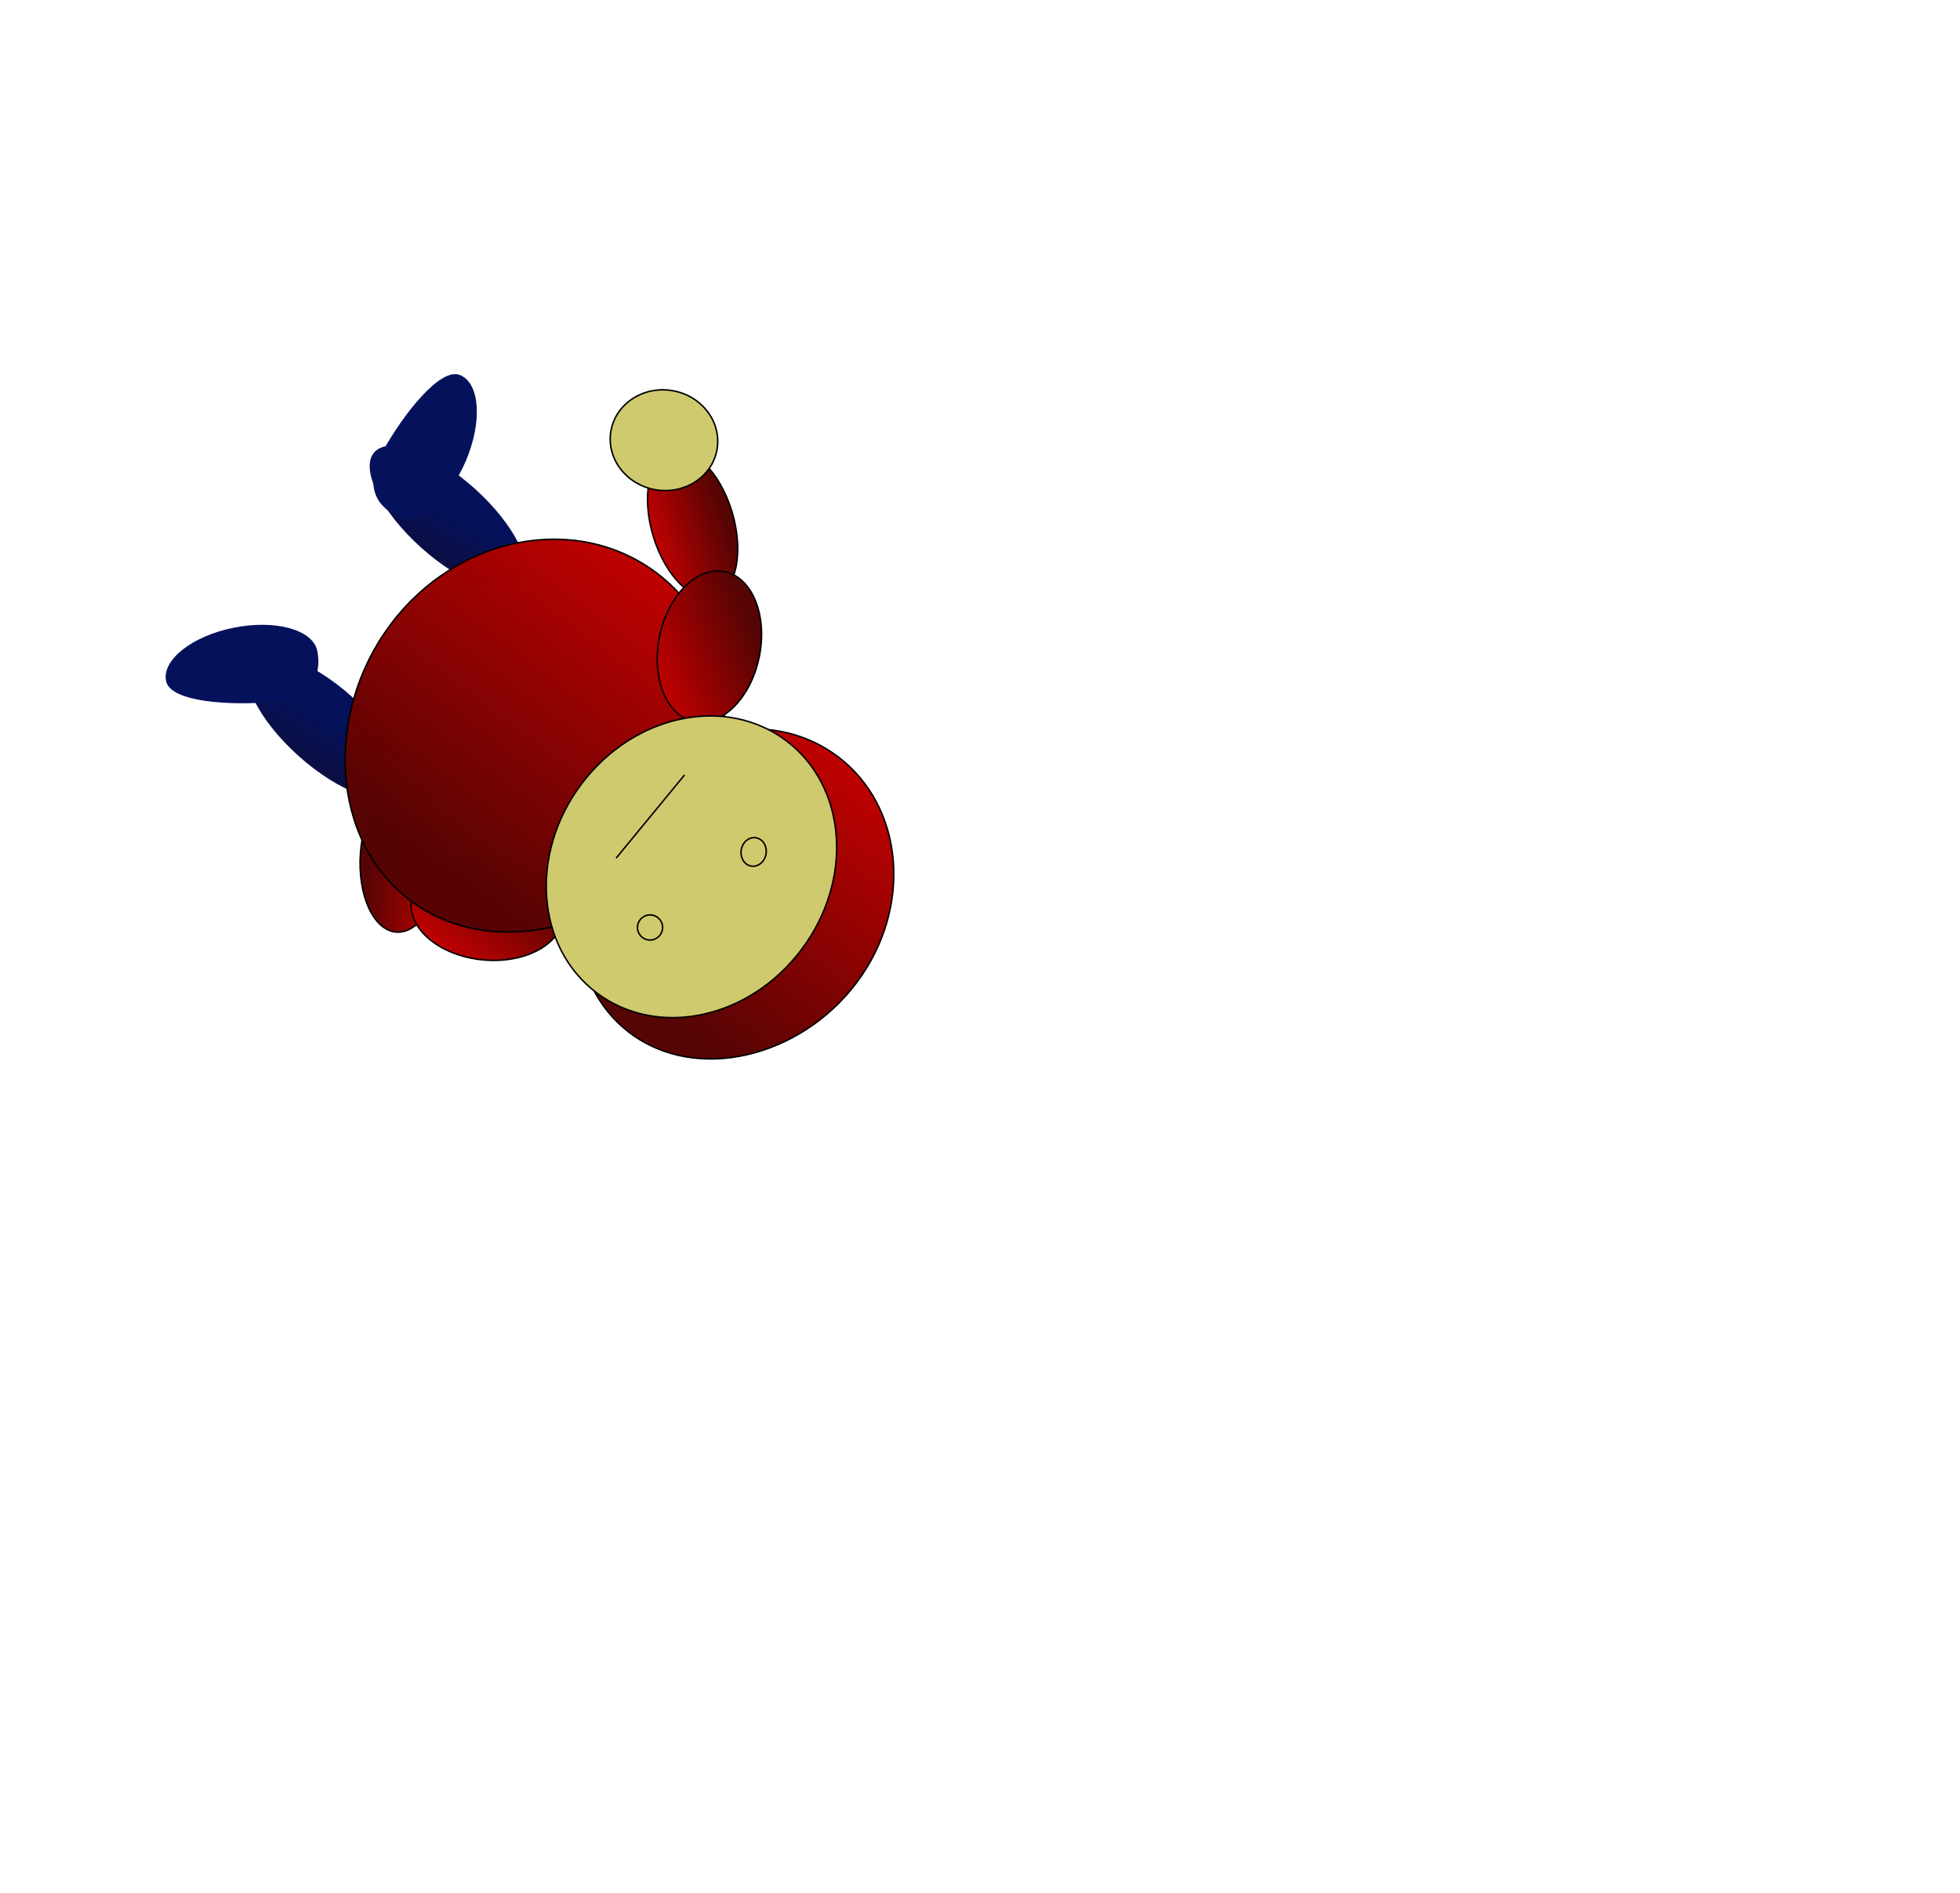
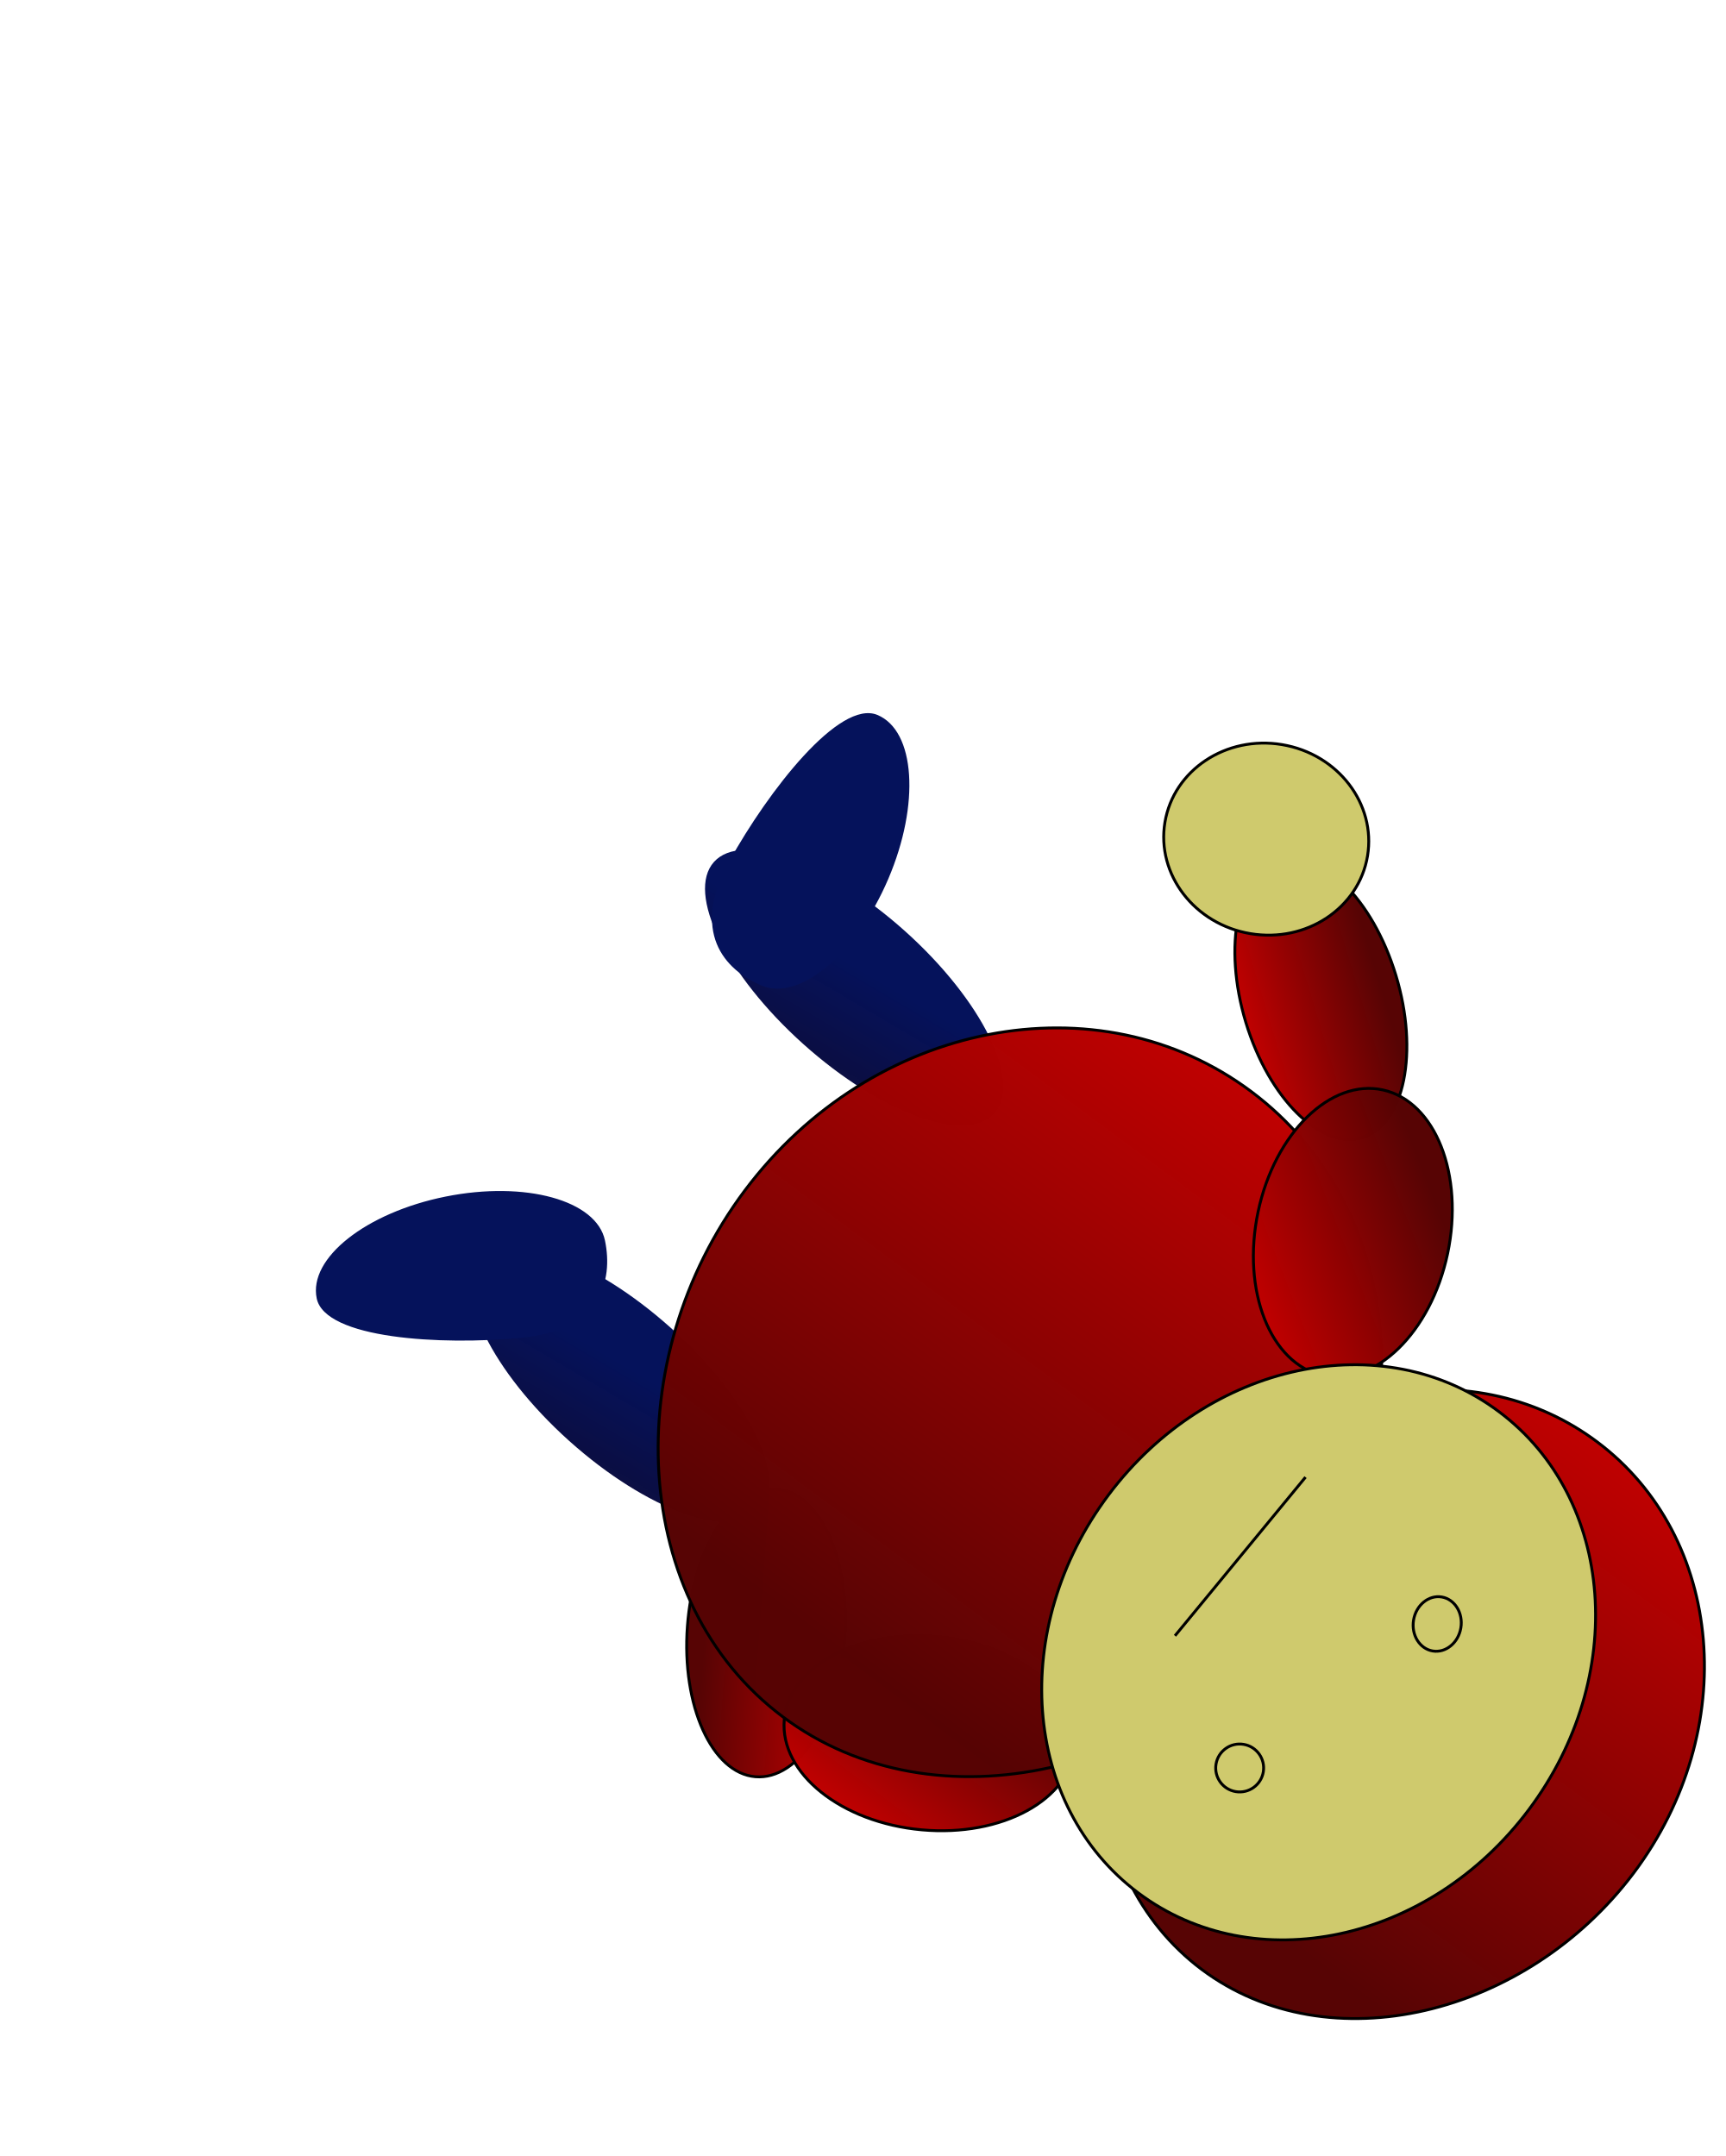
- <svg xmlns="http://www.w3.org/2000/svg" width="260" height="251">
+ <svg xmlns="http://www.w3.org/2000/svg" viewBox="0 0 120 150">
  <g id="Layer_1">
    <ellipse fill="#05125b" stroke="#000" stroke-width="0" cx="77.93" cy="0" id="svg_20" />
    <g transform="rotate(9.46974 74.4553 97.0901)" id="svg_5">
      <path transform="rotate(117.396 100.58 114.606)" stroke="#000" fill="url(#svg_28)" opacity="undefined" d="m100.11,134.631c-12.411,0 -22.463,-8.961 -22.463,-20.024c0,-11.063 10.053,-20.024 22.463,-20.024c12.411,0 23.403,8.961 23.403,20.024c0,11.063 -10.992,20.024 -23.403,20.024z" id="svg_29" stroke-width="0.2" />
      <ellipse stroke="#000" transform="rotate(117.396 56.7665 115.64) matrix(-0.529887 -0.844683 0.836193 -0.535267 42.675 369.45)" fill="url(#svg_39)" stroke-width="0.2" cx="206.184" cy="149.061" id="svg_49" rx="5.506" ry="10.115" opacity="undefined" />
      <ellipse stroke="#000" transform="rotate(117.396 55.6524 72.0006) matrix(0.986073 0.0884037 -0.0875152 0.996085 19.3265 -6.75786)" fill="url(#svg_97)" cx="43.528" cy="76.027" id="svg_40" rx="5.34" ry="13.099" stroke-width="0" />
      <ellipse stroke="#000" transform="rotate(117.396 43.039 99.8935) matrix(0.986073 0.0884037 -0.0875152 0.996085 19.2706 -9.29113)" fill="url(#svg_97)" cx="34.712" cy="105.444" id="svg_41" rx="5.34" ry="13.099" stroke-width="0" />
      <path transform="rotate(117.396 68.6608 121.873)" stroke="#000" fill="url(#svg_9)" opacity="undefined" d="m74.37,118.275c2.947,4.773 2.779,10.248 -0.375,12.236c-3.154,1.988 -8.097,-0.268 -11.044,-5.041c-2.947,-4.773 -2.779,-10.248 0.375,-12.236c3.154,-1.988 8.097,0.268 11.044,5.041l-0,0z" id="svg_48" stroke-width="0.2" />
      <path transform="rotate(117.396 70.8988 98.2978)" stroke="#000" fill="url(#svg_28)" opacity="undefined" d="m70.342,122.37c-14.706,0 -26.619,-10.773 -26.619,-24.072c0,-13.299 11.912,-24.072 26.619,-24.072c14.706,0 27.732,10.773 27.732,24.072c0,13.299 -13.026,24.072 -27.732,24.072z" id="svg_26" stroke-width="0.2" />
      <path transform="rotate(-44.1197 31.655 95.8318)" stroke="#000" fill="#05125b" stroke-width="0" opacity="undefined" d="m32.332,101.493c4.871,2.721 7.559,0.399 8.672,-2.239c1.113,-2.638 -2.19,-6.583 -7.379,-8.817c-5.19,-2.234 -10.294,-1.907 -11.407,0.731c-1.113,2.638 5.243,7.604 10.114,10.325l-0,0l0,0z" id="svg_42" />
      <path transform="rotate(71.98 50.4628 62.8068)" stroke="#000" fill="#05125b" stroke-width="0" opacity="undefined" d="m50.196,68.528c4.43,3.404 7.423,1.5 8.901,-0.947c1.479,-2.447 -1.223,-6.834 -6.038,-9.804c-4.815,-2.969 -9.913,-3.392 -11.392,-0.945c-1.479,2.447 4.098,8.291 8.528,11.696l-0,-0l0,0z" id="svg_46" />
      <ellipse stroke="#000" fill="url(#svg_39)" stroke-width="0.2" cx="6.807" cy="255.949" id="svg_37" rx="5.506" ry="10.115" opacity="undefined" transform="rotate(9.64272 87.1022 67.0063) matrix(-0.798452 0.591155 -0.585213 -0.806558 242.322 269.42)" />
      <path transform="rotate(149.424 91.9727 82.6838)" stroke="#000" fill="url(#svg_10)" opacity="undefined" d="m86.35,78.95c3.058,-4.701 8.052,-6.837 11.159,-4.775c3.107,2.063 3.146,7.541 0.088,12.242c-3.058,4.701 -8.052,6.837 -11.159,4.775c-3.107,-2.063 -3.146,-7.541 -0.088,-12.242z" id="svg_36" stroke-width="0.2" />
      <path transform="rotate(117.396 94.4288 111.872)" stroke="#000" fill="url(#svg_21)" stroke-width="0.2" opacity="undefined" d="m94.429,130.135c-11.558,0 -20.919,-8.173 -20.919,-18.263c0,-10.09 9.362,-18.263 20.919,-18.263c11.558,0 20.919,8.173 20.919,18.263c0,10.09 -9.362,18.263 -20.919,18.263z" id="svg_47" />
      <ellipse fill="url(#svg_21)" stroke="#000" stroke-width="0.2" cx="102.239" cy="108.571" id="svg_1" rx="1.667" ry="1.905" />
      <ellipse fill="url(#svg_21)" stroke="#000" stroke-width="0.2" cx="90.334" cy="120.714" id="svg_2" rx="1.667" ry="1.667" />
      <line fill="none" stroke="#000" stroke-width="0.2" x1="91.524" y1="100" x2="84.382" y2="112.381" id="svg_3" />
      <ellipse fill="url(#svg_21)" stroke="#000" stroke-width="0.2" cx="81.524" cy="56.667" id="svg_4" rx="7.143" ry="6.667" opacity="undefined" />
    </g>
  </g>
  <defs>
    <linearGradient id="svg_97" x1="0.281" y1="0.356" x2="1" y2="0">
      <stop stop-color="#05125b" offset="0.02" />
      <stop stop-color="#0b0b3a" stop-opacity="0.992" offset="0.996" />
      <stop stop-color="#040466" stop-opacity="0.996" offset="1" />
    </linearGradient>
    <linearGradient id="svg_21" x1="0" y1="0" x2="1" y2="0">
      <stop stop-color="#CFCA6D" offset="1" />
      <stop stop-color="#636309" offset="1" stop-opacity="0.996" />
    </linearGradient>
    <linearGradient id="svg_28" x1="0" y1="0" x2="1" y2="0">
      <stop stop-color="#bf0000" stop-opacity="0.996" offset="0" />
      <stop stop-color="#560303" stop-opacity="0.996" offset="0.891" />
    </linearGradient>
    <linearGradient id="svg_39" x1="1" y1="0" x2="0" y2="0">
      <stop stop-color="#bf0000" stop-opacity="0.996" offset="0" />
      <stop stop-color="#560303" stop-opacity="0.996" offset="0.891" />
    </linearGradient>
    <linearGradient id="svg_9" x1="1" y1="1" x2="0" y2="1">
      <stop stop-color="#bf0000" stop-opacity="0.996" offset="0" />
      <stop stop-color="#560303" stop-opacity="0.996" offset="0.891" />
    </linearGradient>
    <linearGradient id="svg_10" x1="1" y1="1" x2="0" y2="1">
      <stop stop-color="#bf0000" stop-opacity="0.996" offset="0" />
      <stop stop-color="#560303" stop-opacity="0.996" offset="0.891" />
    </linearGradient>
  </defs>
</svg>
